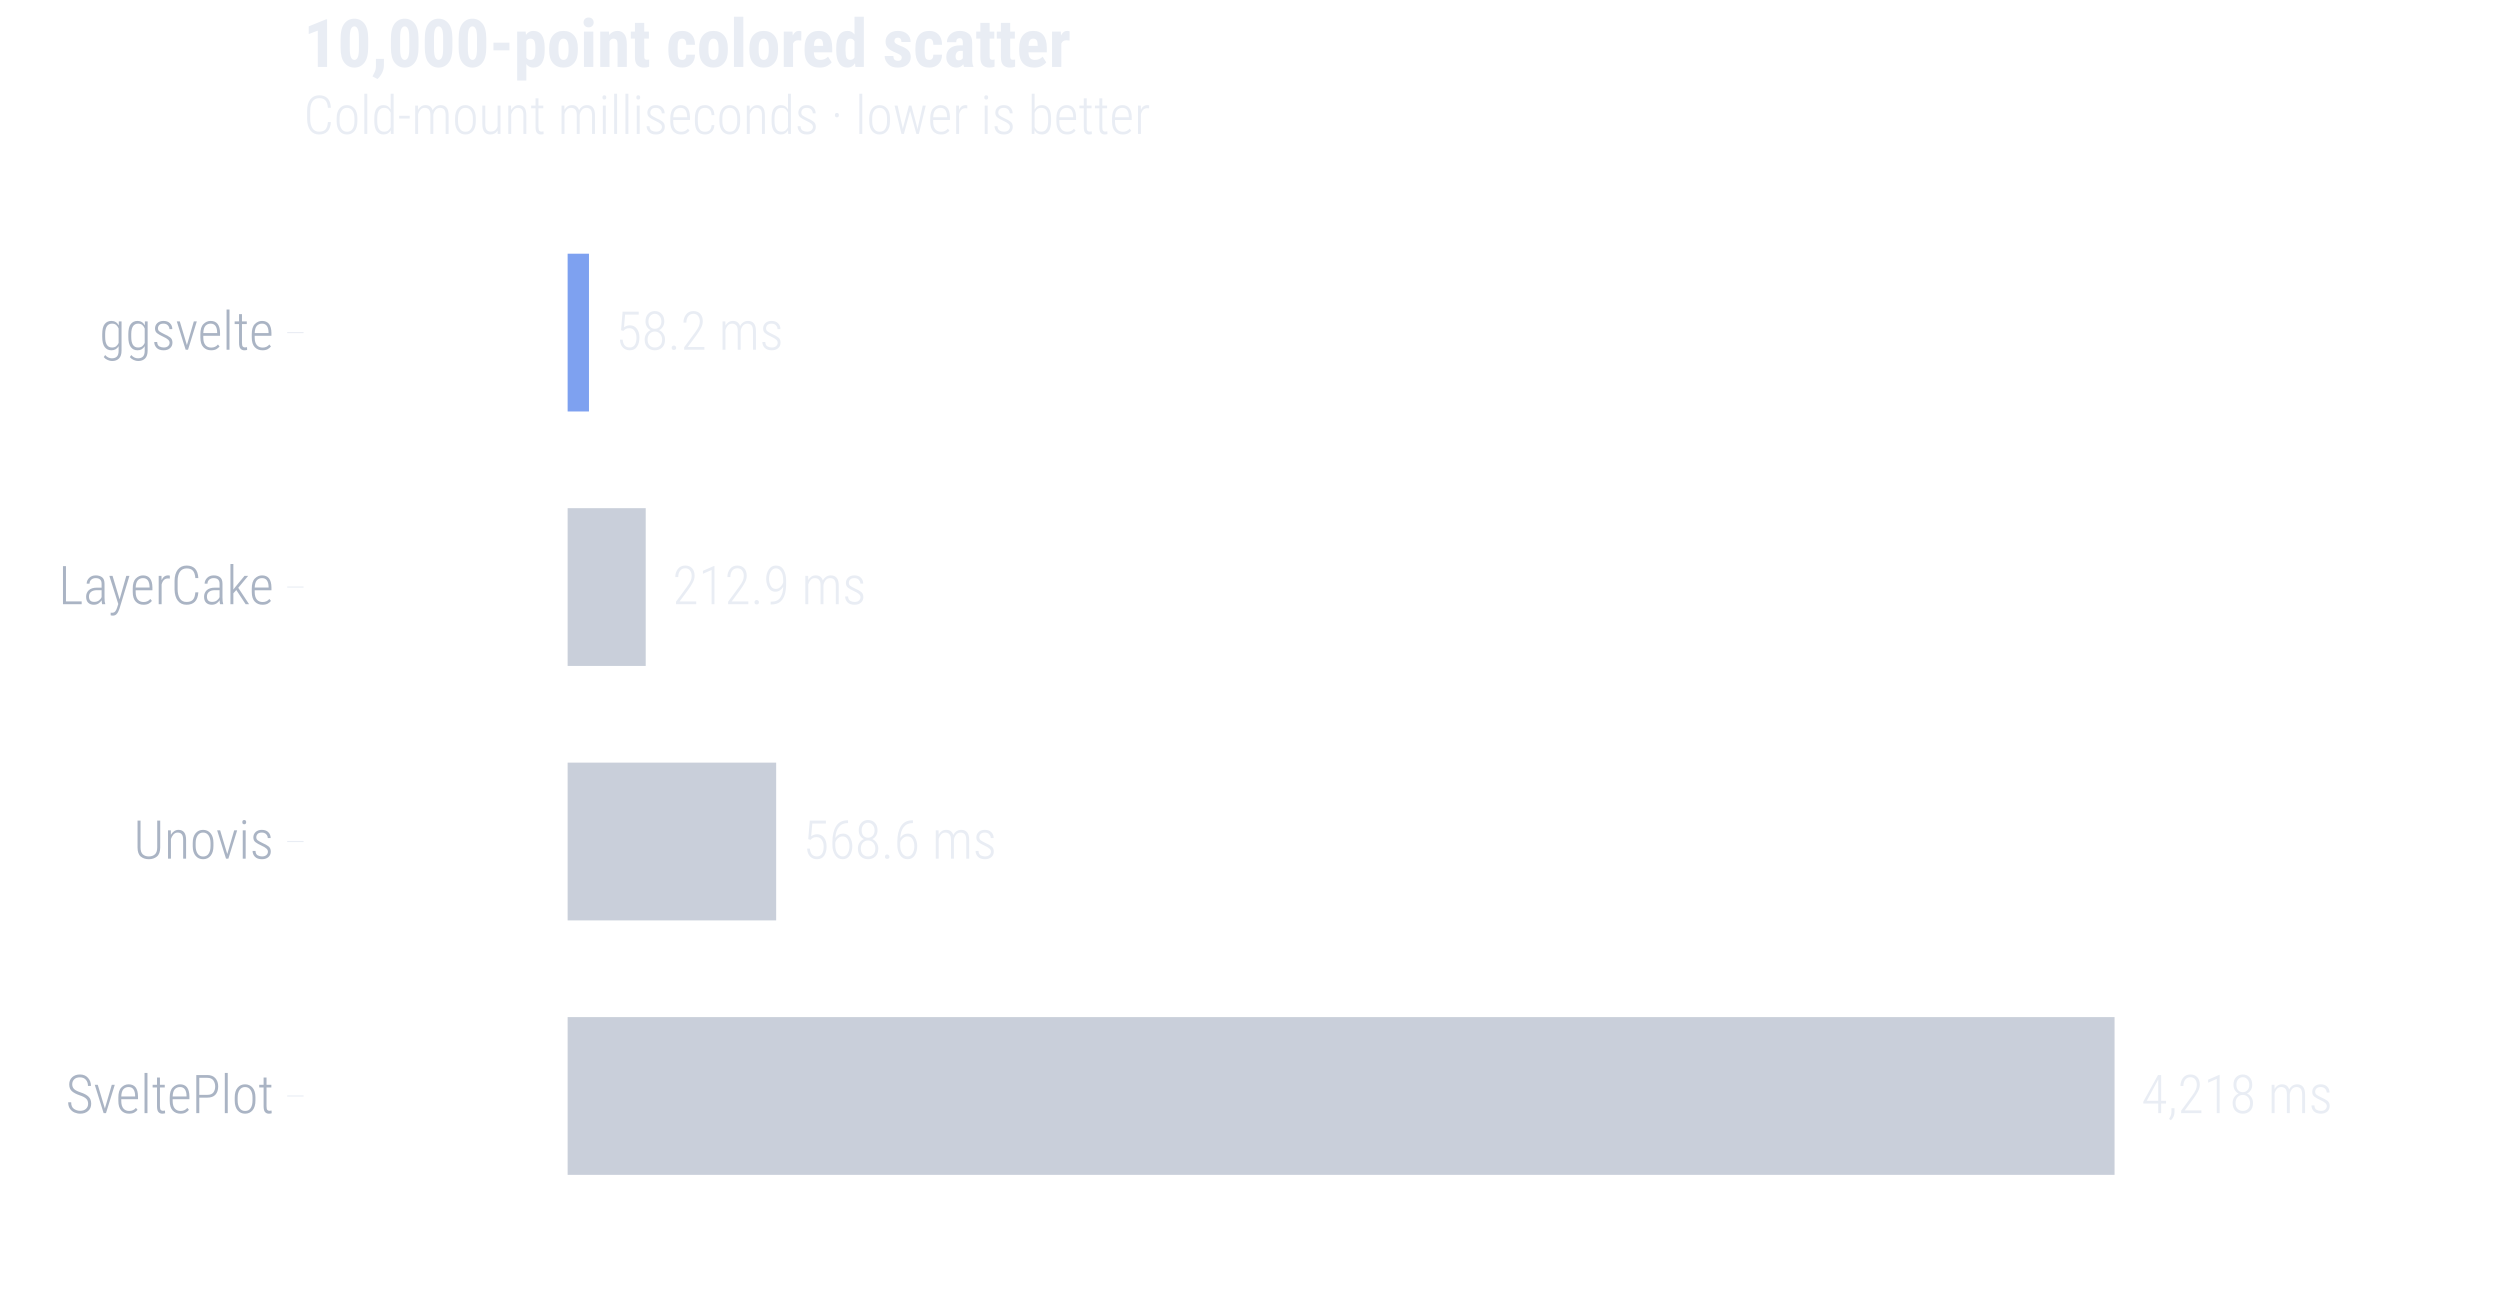
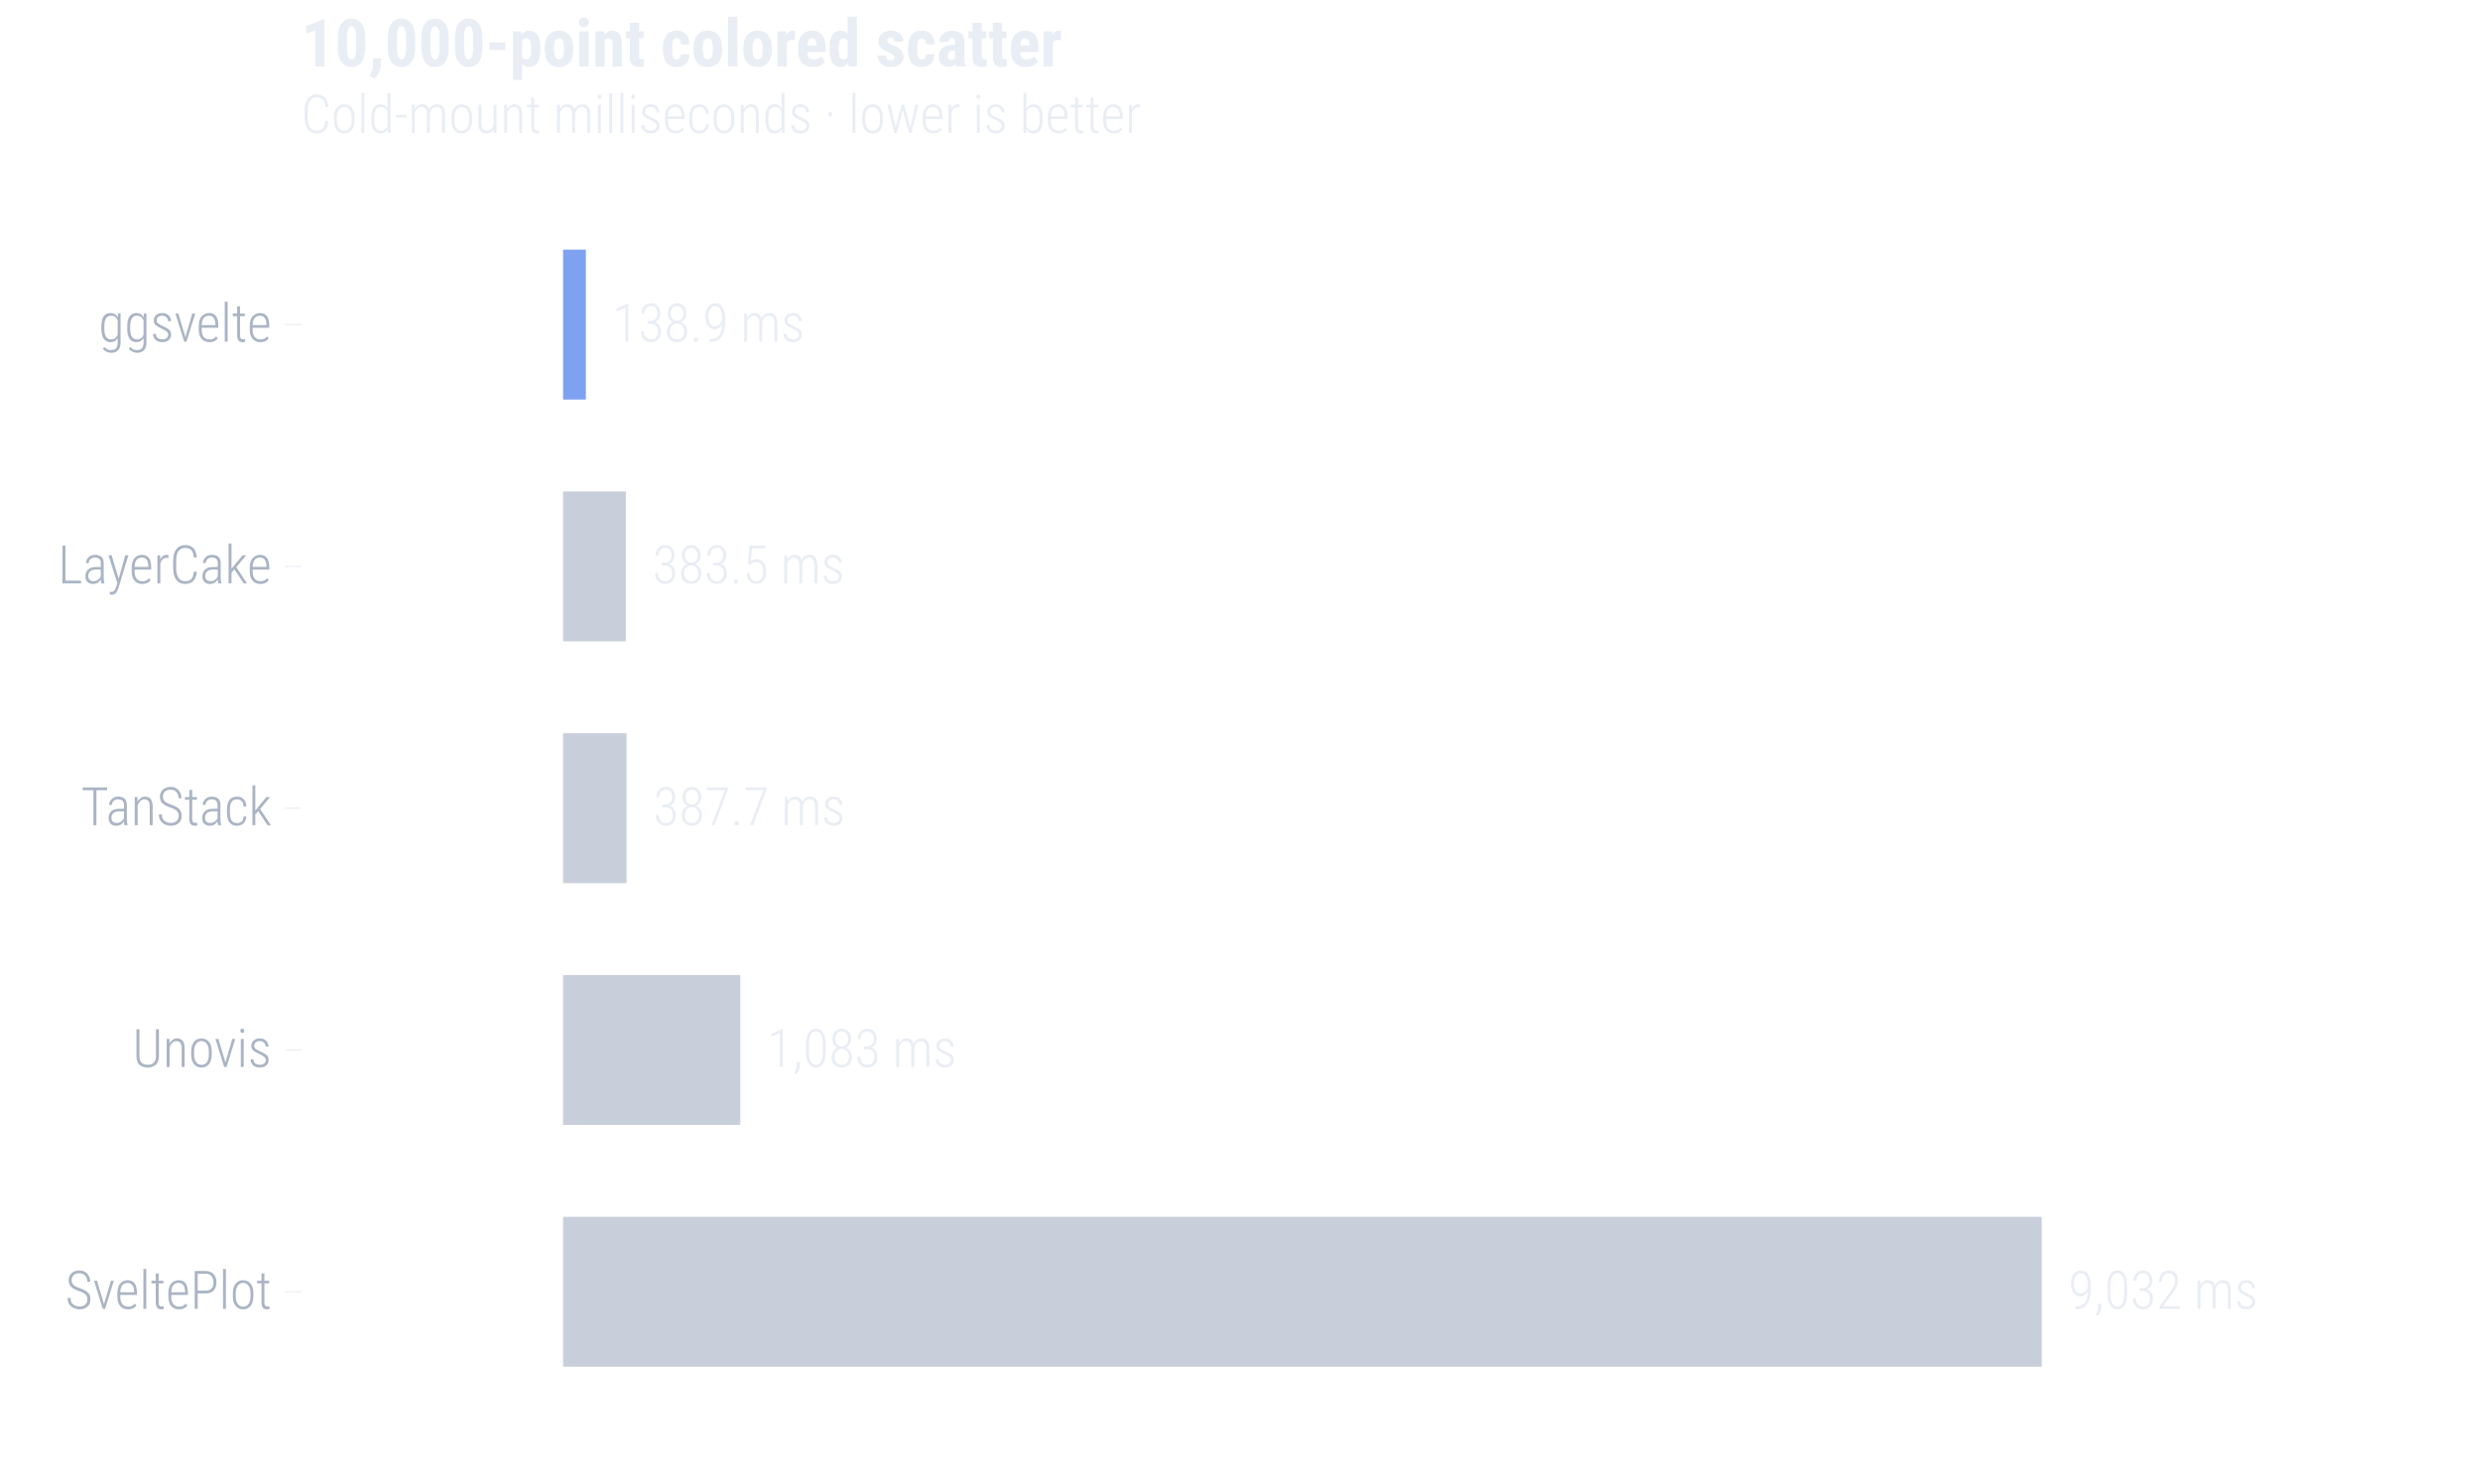
- <svg xmlns="http://www.w3.org/2000/svg" width="560" height="290" viewBox="0 0 560 290" role="img" aria-label="Bar chart of cold-mount time for a 10,000-point colored scatter: ggsvelte 58.2 ms, LayerCake 212.9 ms, Unovis 568.6 ms, SveltePlot 4,218 ms. Lower is better." class="gg-plot" font-family="&quot;Roboto Condensed&quot;, &quot;Arial Narrow&quot;, Arial, sans-serif" font-size="11" font-weight="300" text-rendering="optimizeLegibility" shape-rendering="geometricPrecision">
-   <rect class="gg-paper" width="560" height="290" fill="var(--gg-paper, transparent)" />
+ <svg xmlns="http://www.w3.org/2000/svg" width="560" height="335" viewBox="0 0 560 335" role="img" aria-label="Bar chart of cold-mount time for a 10,000-point colored scatter: ggsvelte 138.9 ms, LayerCake 383.5 ms, TanStack 387.7 ms, Unovis 1,083 ms, SveltePlot 9,032 ms. Lower is better." class="gg-plot" font-family="&quot;Roboto Condensed&quot;, &quot;Arial Narrow&quot;, Arial, sans-serif" font-size="11" font-weight="300" text-rendering="optimizeLegibility" shape-rendering="geometricPrecision">
+   <rect class="gg-paper" width="560" height="335" fill="var(--gg-paper, transparent)" />
  <text class="gg-title" x="68" y="15" font-size="15" font-weight="700" fill="var(--gg-ink, #e9edf4)">10,000-point colored scatter</text>
  <text class="gg-subtitle" x="68" y="30" font-size="12" font-weight="300" fill="var(--gg-ink, #e9edf4)">Cold-mount milliseconds · lower is better</text>
  <defs>
    <clipPath id="gg-clip-0">
-       <rect width="488" height="228" />
+       <rect width="488" height="273" />
    </clipPath>
  </defs>
  <g class="gg-panel" data-panel="0" transform="translate(68,46)">
-     <rect class="gg-panel-background" width="488" height="228" fill="var(--gg-panel, transparent)" />
+     <rect class="gg-panel-background" width="488" height="273" fill="var(--gg-panel, transparent)" />
    <g class="gg-grid" stroke="var(--gg-grid, transparent)" stroke-width="0.25" vector-effect="non-scaling-stroke">
-       <line x1="59.15" y1="0" x2="59.15" y2="228" />
-       <line x1="141.31" y1="0" x2="141.31" y2="228" />
-       <line x1="223.46" y1="0" x2="223.46" y2="228" />
-       <line x1="305.62" y1="0" x2="305.62" y2="228" />
-       <line x1="387.77" y1="0" x2="387.77" y2="228" />
-       <line x1="469.93" y1="0" x2="469.93" y2="228" />
-       <line x1="0" y1="199.5" x2="488" y2="199.5" />
-       <line x1="0" y1="142.5" x2="488" y2="142.5" />
-       <line x1="0" y1="85.5" x2="488" y2="85.5" />
-       <line x1="0" y1="28.5" x2="488" y2="28.5" />
+       <line x1="59.15" y1="0" x2="59.15" y2="273" />
+       <line x1="133.09" y1="0" x2="133.09" y2="273" />
+       <line x1="207.03" y1="0" x2="207.03" y2="273" />
+       <line x1="280.97" y1="0" x2="280.97" y2="273" />
+       <line x1="354.91" y1="0" x2="354.91" y2="273" />
+       <line x1="428.85" y1="0" x2="428.85" y2="273" />
+       <line x1="0" y1="245.7" x2="488" y2="245.7" />
+       <line x1="0" y1="191.1" x2="488" y2="191.1" />
+       <line x1="0" y1="136.5" x2="488" y2="136.5" />
+       <line x1="0" y1="81.9" x2="488" y2="81.9" />
+       <line x1="0" y1="27.3" x2="488" y2="27.3" />
    </g>
    <g class="gg-marks" clip-path="url(#gg-clip-0)">
      <g class="gg-batch gg-rects" data-layer="0">
-         <rect x="59.15" y="10.83" width="4.78" height="35.34" fill="#7ea1f0" />
-         <rect x="59.15" y="67.83" width="17.49" height="35.34" fill="#c9cfda" />
-         <rect x="59.15" y="124.83" width="46.71" height="35.34" fill="#c9cfda" />
-         <rect x="59.15" y="181.83" width="346.51" height="35.34" fill="#c9cfda" />
+         <rect x="59.15" y="10.37" width="5.14" height="33.85" fill="#7ea1f0" />
+         <rect x="59.15" y="64.97" width="14.18" height="33.85" fill="#c9cfda" />
+         <rect x="59.15" y="119.57" width="14.33" height="33.85" fill="#c9cfda" />
+         <rect x="59.15" y="174.17" width="40.02" height="33.85" fill="#c9cfda" />
+         <rect x="59.15" y="228.77" width="333.9" height="33.85" fill="#c9cfda" />
      </g>
      <g class="gg-batch gg-glyphs" data-layer="1" font-size="12" text-anchor="start">
-         <text x="69.93" y="28.5" dy="0.32em" fill="var(--gg-ink, #e9edf4)">58.2 ms</text>
-         <text x="82.64" y="85.5" dy="0.32em" fill="var(--gg-ink, #e9edf4)">212.9 ms</text>
-         <text x="111.86" y="142.5" dy="0.32em" fill="var(--gg-ink, #e9edf4)">568.6 ms</text>
-         <text x="411.66" y="199.5" dy="0.32em" fill="var(--gg-ink, #e9edf4)">4,218 ms</text>
+         <text x="70.29" y="27.3" dy="0.32em" fill="var(--gg-ink, #e9edf4)">138.9 ms</text>
+         <text x="79.33" y="81.9" dy="0.32em" fill="var(--gg-ink, #e9edf4)">383.5 ms</text>
+         <text x="79.48" y="136.5" dy="0.32em" fill="var(--gg-ink, #e9edf4)">387.7 ms</text>
+         <text x="105.17" y="191.1" dy="0.32em" fill="var(--gg-ink, #e9edf4)">1,083 ms</text>
+         <text x="399.05" y="245.7" dy="0.32em" fill="var(--gg-ink, #e9edf4)">9,032 ms</text>
      </g>
    </g>
-     <rect class="gg-panel-border" width="488" height="228" fill="none" stroke="var(--gg-panelBorder, transparent)" stroke-width="0.5" vector-effect="non-scaling-stroke" />
+     <rect class="gg-panel-border" width="488" height="273" fill="none" stroke="var(--gg-panelBorder, transparent)" stroke-width="0.5" vector-effect="non-scaling-stroke" />
  </g>
  <g class="gg-axis gg-axis-y" transform="translate(68,46)">
-     <g class="gg-tick" transform="translate(0,199.5)">
+     <g class="gg-tick" transform="translate(0,245.7)">
      <line x2="-3.67" stroke="var(--gg-tickColor, #e9edf4)" stroke-width="0.25" vector-effect="non-scaling-stroke" />
      <text x="-6.67" dy="0.32em" text-anchor="end" fill="var(--gg-axisText, #aab4c4)" font-size="12" font-weight="300">SveltePlot</text>
    </g>
-     <g class="gg-tick" transform="translate(0,142.5)">
+     <g class="gg-tick" transform="translate(0,191.1)">
      <line x2="-3.67" stroke="var(--gg-tickColor, #e9edf4)" stroke-width="0.25" vector-effect="non-scaling-stroke" />
      <text x="-6.67" dy="0.32em" text-anchor="end" fill="var(--gg-axisText, #aab4c4)" font-size="12" font-weight="300">Unovis</text>
    </g>
-     <g class="gg-tick" transform="translate(0,85.5)">
+     <g class="gg-tick" transform="translate(0,136.5)">
+       <line x2="-3.67" stroke="var(--gg-tickColor, #e9edf4)" stroke-width="0.25" vector-effect="non-scaling-stroke" />
+       <text x="-6.67" dy="0.32em" text-anchor="end" fill="var(--gg-axisText, #aab4c4)" font-size="12" font-weight="300">TanStack</text>
+     </g>
+     <g class="gg-tick" transform="translate(0,81.9)">
      <line x2="-3.67" stroke="var(--gg-tickColor, #e9edf4)" stroke-width="0.25" vector-effect="non-scaling-stroke" />
      <text x="-6.67" dy="0.32em" text-anchor="end" fill="var(--gg-axisText, #aab4c4)" font-size="12" font-weight="300">LayerCake</text>
    </g>
-     <g class="gg-tick" transform="translate(0,28.5)">
+     <g class="gg-tick" transform="translate(0,27.3)">
      <line x2="-3.67" stroke="var(--gg-tickColor, #e9edf4)" stroke-width="0.25" vector-effect="non-scaling-stroke" />
      <text x="-6.67" dy="0.32em" text-anchor="end" fill="var(--gg-axisText, #aab4c4)" font-size="12" font-weight="300">ggsvelte</text>
    </g>
  </g>
</svg>
